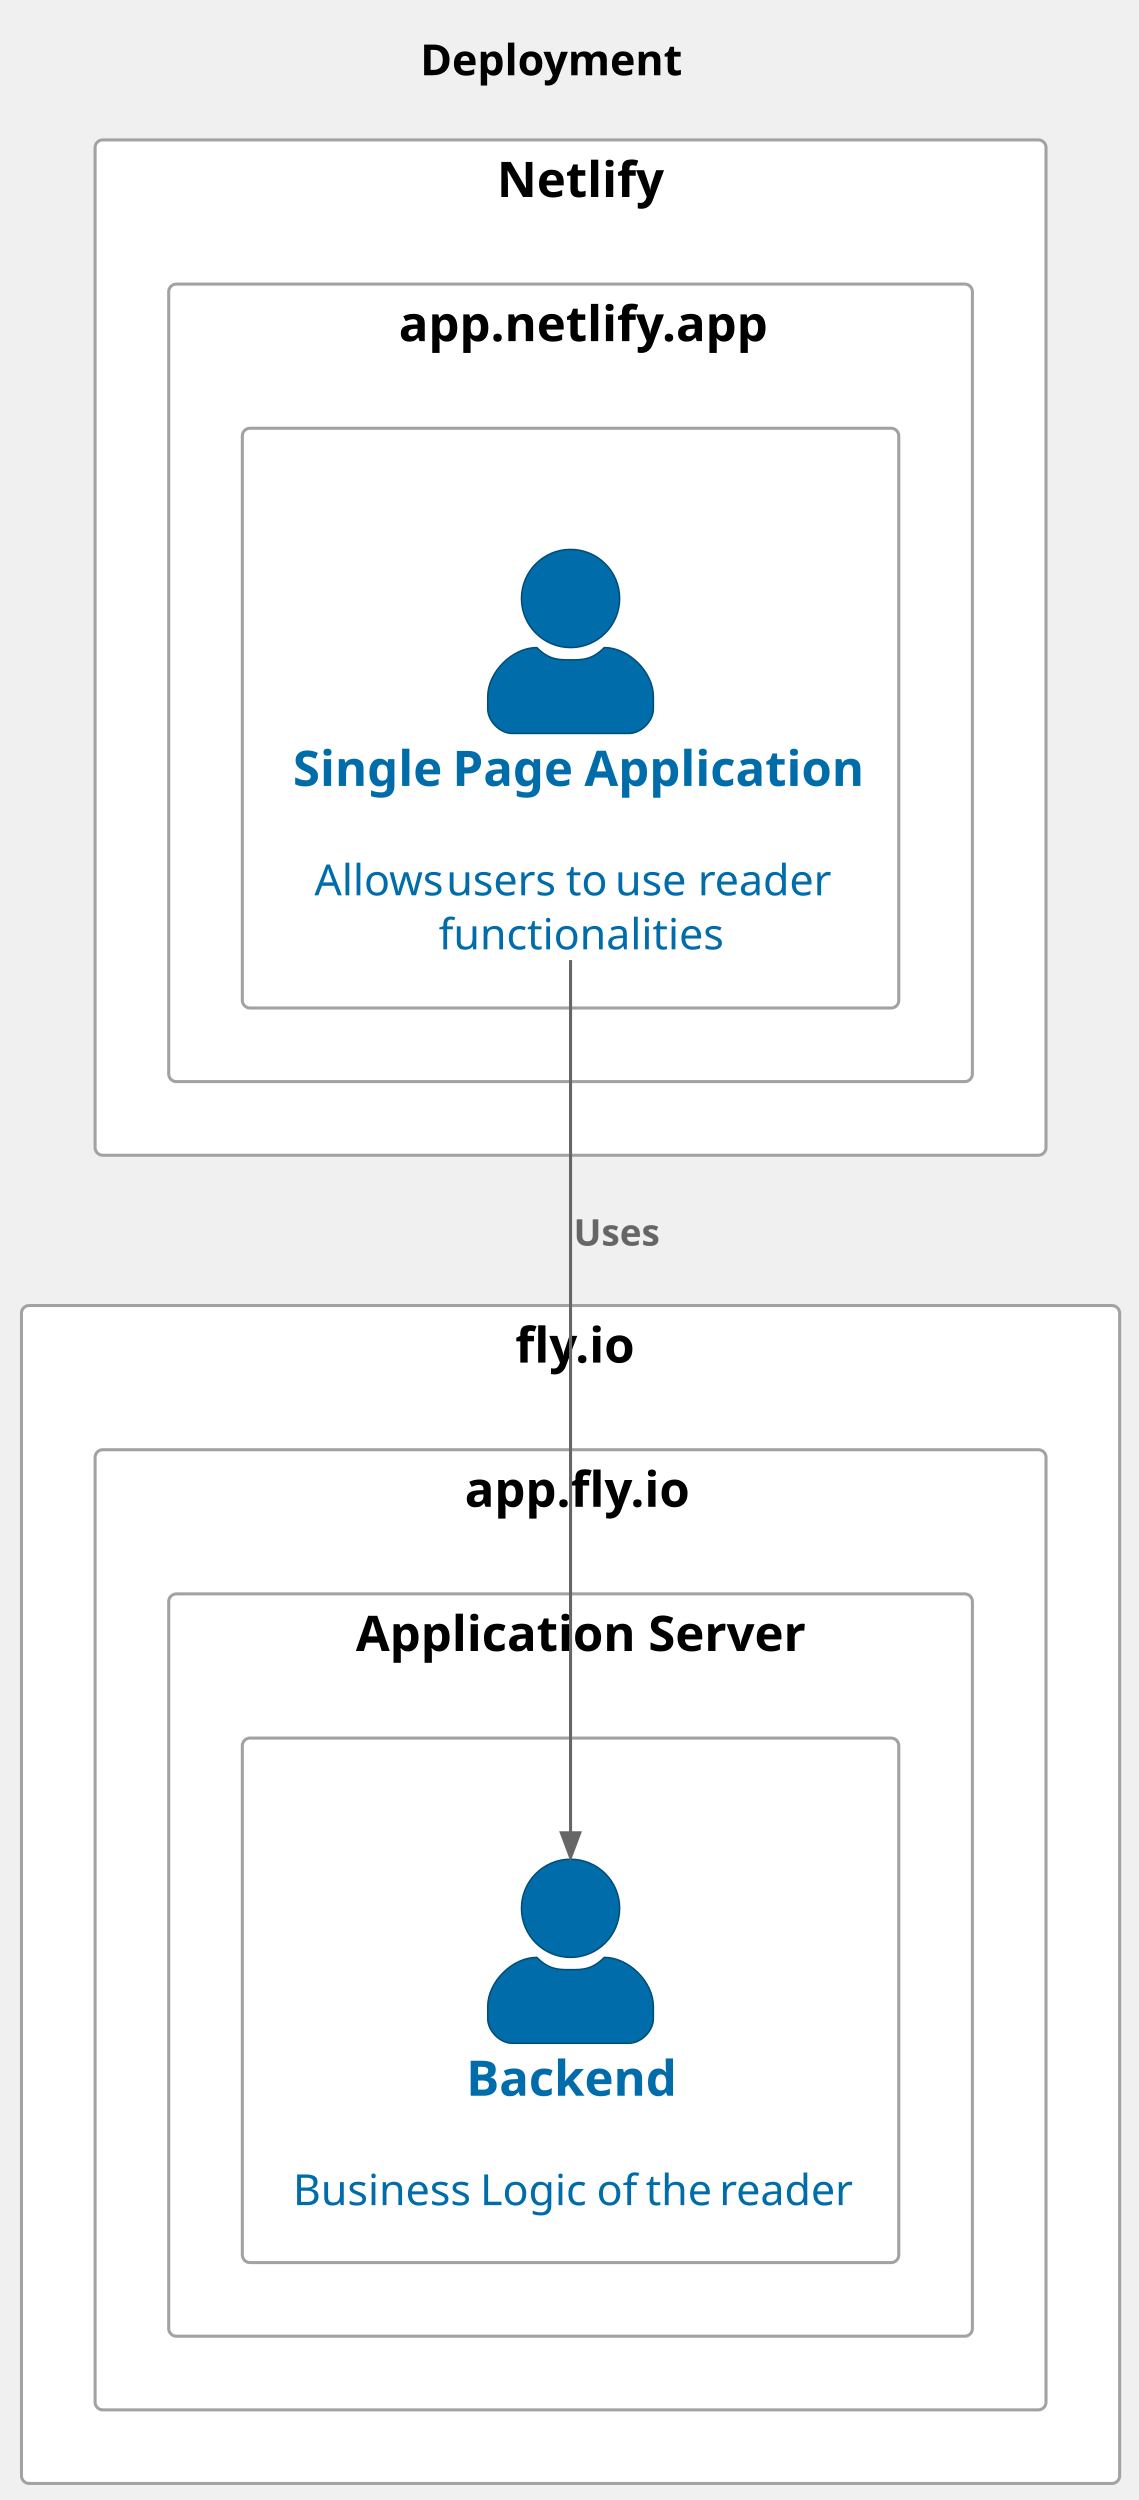
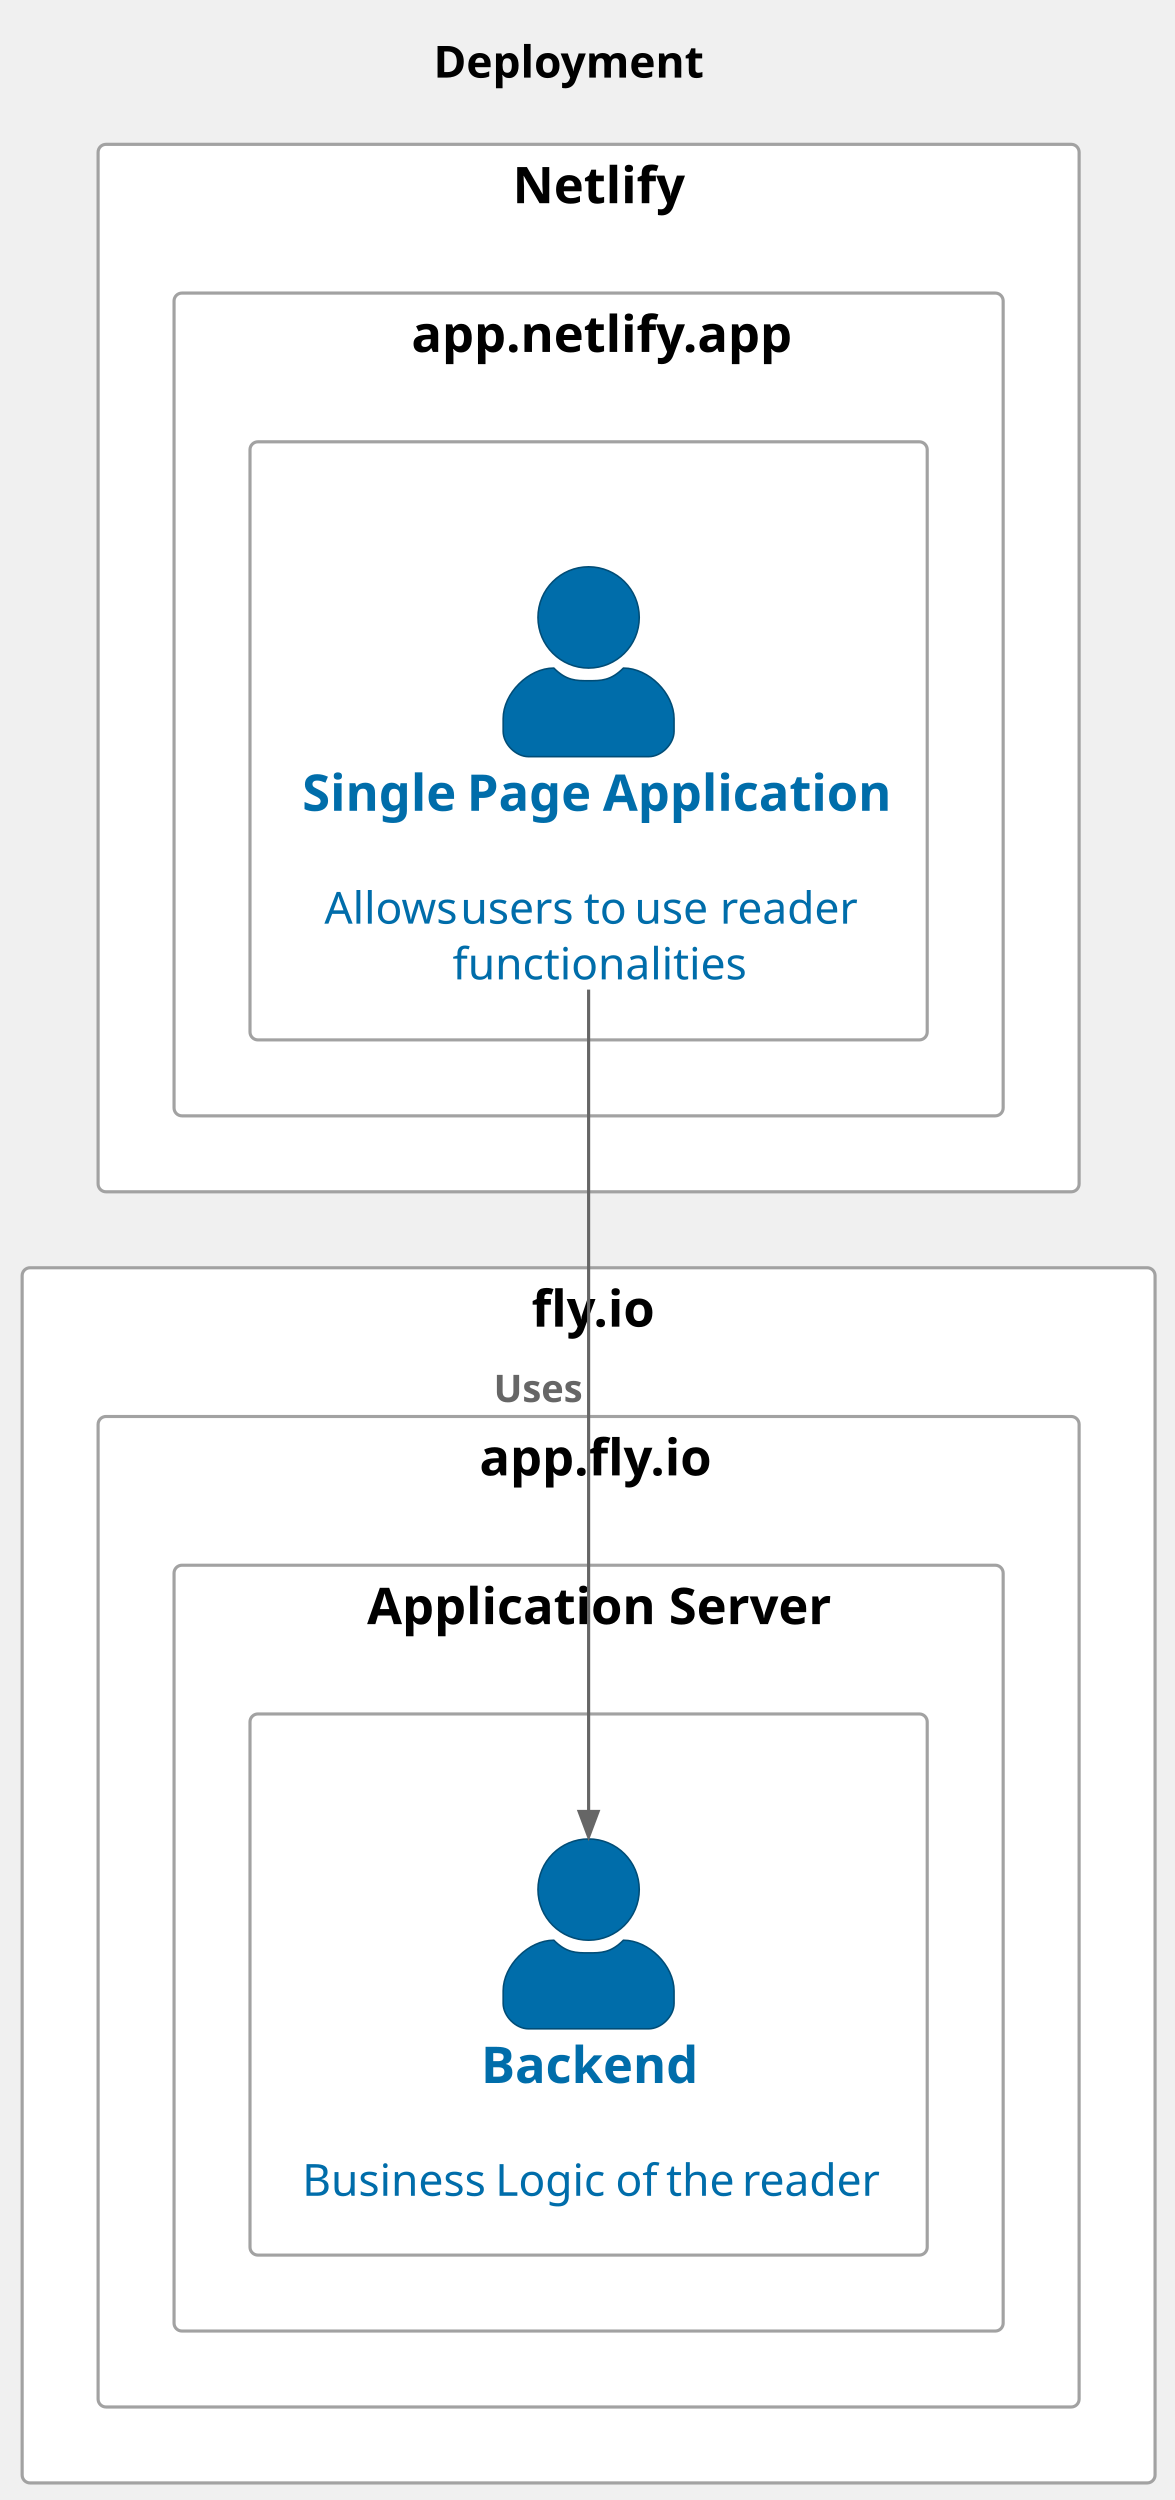
- <svg xmlns="http://www.w3.org/2000/svg" contentStyleType="text/css" height="815px" preserveAspectRatio="none" style="width:371px;height:815px;background:#FFFFFF;" version="1.1" viewBox="0 0 371 815" width="371px" zoomAndPan="magnify">
+ <svg xmlns="http://www.w3.org/2000/svg" contentStyleType="text/css" height="790px" preserveAspectRatio="none" style="width:371px;height:790px;background:#FFFFFF;" version="1.1" viewBox="0 0 371 790" width="371px" zoomAndPan="magnify">
  <defs />
  <g>
    <text fill="#000000" font-family="sans-serif" font-size="14" font-weight="bold" lengthAdjust="spacing" textLength="83" x="137" y="24.533">Deployment</text>
    <g id="cluster_DeploymentNode_netlify">
      <rect fill="#FFFFFF" height="331" rx="2.5" ry="2.5" style="stroke:#A2A2A2;stroke-width:1.0;" width="310" x="31" y="45.609" />
      <text fill="#000000" font-family="sans-serif" font-size="16" font-weight="bold" lengthAdjust="spacing" textLength="48" x="162" y="64.219">Netlify</text>
    </g>
    <g id="cluster_DeploymentNode_app_netlify_app">
      <rect fill="#FFFFFF" height="260" rx="2.5" ry="2.5" style="stroke:#A2A2A2;stroke-width:1.0;" width="262" x="55" y="92.609" />
      <text fill="#000000" font-family="sans-serif" font-size="16" font-weight="bold" lengthAdjust="spacing" textLength="112" x="130" y="111.219">app.netlify.app</text>
    </g>
-     <g id="cluster_ContainerInstance_auto_6bfcc307_82bf_4bfe_a91c_171d311d76a3">
+     <g id="cluster_ContainerInstance_auto_f6dba2c1_cb8d_4345_8893_cdeebf4f0aaf">
      <rect fill="#FFFFFF" height="189" rx="2.5" ry="2.5" style="stroke:#A2A2A2;stroke-width:1.0;" width="214" x="79" y="139.609" />
      <text fill="#000000" font-family="sans-serif" font-size="16" font-weight="bold" lengthAdjust="spacing" textLength="4" x="184" y="158.219"> </text>
    </g>
    <g id="cluster_DeploymentNode_fly_io">
-       <rect fill="#FFFFFF" height="384" rx="2.5" ry="2.5" style="stroke:#A2A2A2;stroke-width:1.0;" width="358" x="7" y="425.609" />
-       <text fill="#000000" font-family="sans-serif" font-size="16" font-weight="bold" lengthAdjust="spacing" textLength="36" x="168" y="444.219">fly.io</text>
+       <rect fill="#FFFFFF" height="384" rx="2.5" ry="2.5" style="stroke:#A2A2A2;stroke-width:1.0;" width="358" x="7" y="400.609" />
+       <text fill="#000000" font-family="sans-serif" font-size="16" font-weight="bold" lengthAdjust="spacing" textLength="36" x="168" y="419.219">fly.io</text>
    </g>
    <g id="cluster_DeploymentNode_app_fly_io">
-       <rect fill="#FFFFFF" height="313" rx="2.5" ry="2.5" style="stroke:#A2A2A2;stroke-width:1.0;" width="310" x="31" y="472.609" />
-       <text fill="#000000" font-family="sans-serif" font-size="16" font-weight="bold" lengthAdjust="spacing" textLength="69" x="151.5" y="491.219">app.fly.io</text>
+       <rect fill="#FFFFFF" height="313" rx="2.5" ry="2.5" style="stroke:#A2A2A2;stroke-width:1.0;" width="310" x="31" y="447.609" />
+       <text fill="#000000" font-family="sans-serif" font-size="16" font-weight="bold" lengthAdjust="spacing" textLength="69" x="151.5" y="466.219">app.fly.io</text>
    </g>
    <g id="cluster_DeploymentNode_Application_Server">
-       <rect fill="#FFFFFF" height="242" rx="2.5" ry="2.5" style="stroke:#A2A2A2;stroke-width:1.0;" width="262" x="55" y="519.609" />
-       <text fill="#000000" font-family="sans-serif" font-size="16" font-weight="bold" lengthAdjust="spacing" textLength="140" x="116" y="538.219">Application Server</text>
+       <rect fill="#FFFFFF" height="242" rx="2.5" ry="2.5" style="stroke:#A2A2A2;stroke-width:1.0;" width="262" x="55" y="494.609" />
+       <text fill="#000000" font-family="sans-serif" font-size="16" font-weight="bold" lengthAdjust="spacing" textLength="140" x="116" y="513.219">Application Server</text>
    </g>
-     <g id="cluster_ContainerInstance_auto_67053f13_164f_447c_aaf7_50cd60a77b6c">
-       <rect fill="#FFFFFF" height="171" rx="2.5" ry="2.5" style="stroke:#A2A2A2;stroke-width:1.0;" width="214" x="79" y="566.609" />
-       <text fill="#000000" font-family="sans-serif" font-size="16" font-weight="bold" lengthAdjust="spacing" textLength="4" x="184" y="585.219"> </text>
+     <g id="cluster_ContainerInstance_auto_7bf31898_075c_4c4c_bad8_4e79b4939507">
+       <rect fill="#FFFFFF" height="171" rx="2.5" ry="2.5" style="stroke:#A2A2A2;stroke-width:1.0;" width="214" x="79" y="541.609" />
+       <text fill="#000000" font-family="sans-serif" font-size="16" font-weight="bold" lengthAdjust="spacing" textLength="4" x="184" y="560.219"> </text>
    </g>
    <g id="elem_Container_reader_frontend">
      <ellipse cx="186" cy="195.109" fill="#006DAA" rx="16" ry="16" style="stroke:#004C76;stroke-width:0.5;" />
      <path d="M186,215.109 C190,215.109 193,215.109 197,211.109 C205,211.109 213,219.109 213,227.109 L213,231.109 C213,235.109 209,239.109 205,239.109 L167,239.109 C163,239.109 159,235.109 159,231.109 L159,227.109 C159,219.109 167,211.109 175,211.109 C179,215.109 182,215.109 186,215.109 " fill="#006DAA" style="stroke:#004C76;stroke-width:0.5;" />
      <text fill="#006DAA" font-family="sans-serif" font-size="16" font-weight="bold" lengthAdjust="spacing" textLength="48" x="95.5" y="256.219">Single</text>
      <text fill="#006DAA" font-family="sans-serif" font-size="16" font-weight="bold" lengthAdjust="spacing" textLength="4" x="143.5" y="256.219"> </text>
      <text fill="#006DAA" font-family="sans-serif" font-size="16" font-weight="bold" lengthAdjust="spacing" textLength="39" x="147.5" y="256.219">Page</text>
      <text fill="#006DAA" font-family="sans-serif" font-size="16" font-weight="bold" lengthAdjust="spacing" textLength="4" x="186.5" y="256.219"> </text>
      <text fill="#006DAA" font-family="sans-serif" font-size="16" font-weight="bold" lengthAdjust="spacing" textLength="86" x="190.5" y="256.219">Application</text>
      <text fill="#006DAA" font-family="sans-serif" font-size="14" lengthAdjust="spacing" textLength="4" x="184" y="274.268"> </text>
      <text fill="#006DAA" font-family="sans-serif" font-size="14" lengthAdjust="spacing" textLength="39" x="102.5" y="291.877">Allows</text>
      <text fill="#006DAA" font-family="sans-serif" font-size="14" lengthAdjust="spacing" textLength="4" x="141.5" y="291.877"> </text>
      <text fill="#006DAA" font-family="sans-serif" font-size="14" lengthAdjust="spacing" textLength="35" x="145.5" y="291.877">users</text>
      <text fill="#006DAA" font-family="sans-serif" font-size="14" lengthAdjust="spacing" textLength="4" x="180.5" y="291.877"> </text>
      <text fill="#006DAA" font-family="sans-serif" font-size="14" lengthAdjust="spacing" textLength="12" x="184.5" y="291.877">to</text>
      <text fill="#006DAA" font-family="sans-serif" font-size="14" lengthAdjust="spacing" textLength="4" x="196.5" y="291.877"> </text>
      <text fill="#006DAA" font-family="sans-serif" font-size="14" lengthAdjust="spacing" textLength="23" x="200.5" y="291.877">use</text>
      <text fill="#006DAA" font-family="sans-serif" font-size="14" lengthAdjust="spacing" textLength="4" x="223.5" y="291.877"> </text>
      <text fill="#006DAA" font-family="sans-serif" font-size="14" lengthAdjust="spacing" textLength="42" x="227.5" y="291.877">reader</text>
      <text fill="#006DAA" font-family="sans-serif" font-size="14" lengthAdjust="spacing" textLength="86" x="143" y="309.486">functionalities</text>
    </g>
    <g id="elem_Container_reader_backend">
-       <ellipse cx="186" cy="622.109" fill="#006DAA" rx="16" ry="16" style="stroke:#004C76;stroke-width:0.5;" />
-       <path d="M186,642.109 C190,642.109 193,642.109 197,638.109 C205,638.109 213,646.109 213,654.109 L213,658.109 C213,662.109 209,666.109 205,666.109 L167,666.109 C163,666.109 159,662.109 159,658.109 L159,654.109 C159,646.109 167,638.109 175,638.109 C179,642.109 182,642.109 186,642.109 " fill="#006DAA" style="stroke:#004C76;stroke-width:0.5;" />
-       <text fill="#006DAA" font-family="sans-serif" font-size="16" font-weight="bold" lengthAdjust="spacing" textLength="68" x="152" y="683.219">Backend</text>
-       <text fill="#006DAA" font-family="sans-serif" font-size="14" lengthAdjust="spacing" textLength="4" x="184" y="701.268"> </text>
-       <text fill="#006DAA" font-family="sans-serif" font-size="14" lengthAdjust="spacing" textLength="57" x="95.5" y="718.877">Business</text>
-       <text fill="#006DAA" font-family="sans-serif" font-size="14" lengthAdjust="spacing" textLength="4" x="152.5" y="718.877"> </text>
-       <text fill="#006DAA" font-family="sans-serif" font-size="14" lengthAdjust="spacing" textLength="34" x="156.5" y="718.877">Logic</text>
-       <text fill="#006DAA" font-family="sans-serif" font-size="14" lengthAdjust="spacing" textLength="4" x="190.5" y="718.877"> </text>
-       <text fill="#006DAA" font-family="sans-serif" font-size="14" lengthAdjust="spacing" textLength="12" x="194.5" y="718.877">of</text>
-       <text fill="#006DAA" font-family="sans-serif" font-size="14" lengthAdjust="spacing" textLength="4" x="206.5" y="718.877"> </text>
-       <text fill="#006DAA" font-family="sans-serif" font-size="14" lengthAdjust="spacing" textLength="20" x="210.5" y="718.877">the</text>
-       <text fill="#006DAA" font-family="sans-serif" font-size="14" lengthAdjust="spacing" textLength="4" x="230.5" y="718.877"> </text>
-       <text fill="#006DAA" font-family="sans-serif" font-size="14" lengthAdjust="spacing" textLength="42" x="234.5" y="718.877">reader</text>
+       <ellipse cx="186" cy="597.109" fill="#006DAA" rx="16" ry="16" style="stroke:#004C76;stroke-width:0.5;" />
+       <path d="M186,617.109 C190,617.109 193,617.109 197,613.109 C205,613.109 213,621.109 213,629.109 L213,633.109 C213,637.109 209,641.109 205,641.109 L167,641.109 C163,641.109 159,637.109 159,633.109 L159,629.109 C159,621.109 167,613.109 175,613.109 C179,617.109 182,617.109 186,617.109 " fill="#006DAA" style="stroke:#004C76;stroke-width:0.5;" />
+       <text fill="#006DAA" font-family="sans-serif" font-size="16" font-weight="bold" lengthAdjust="spacing" textLength="68" x="152" y="658.219">Backend</text>
+       <text fill="#006DAA" font-family="sans-serif" font-size="14" lengthAdjust="spacing" textLength="4" x="184" y="676.268"> </text>
+       <text fill="#006DAA" font-family="sans-serif" font-size="14" lengthAdjust="spacing" textLength="57" x="95.5" y="693.877">Business</text>
+       <text fill="#006DAA" font-family="sans-serif" font-size="14" lengthAdjust="spacing" textLength="4" x="152.5" y="693.877"> </text>
+       <text fill="#006DAA" font-family="sans-serif" font-size="14" lengthAdjust="spacing" textLength="34" x="156.5" y="693.877">Logic</text>
+       <text fill="#006DAA" font-family="sans-serif" font-size="14" lengthAdjust="spacing" textLength="4" x="190.5" y="693.877"> </text>
+       <text fill="#006DAA" font-family="sans-serif" font-size="14" lengthAdjust="spacing" textLength="12" x="194.5" y="693.877">of</text>
+       <text fill="#006DAA" font-family="sans-serif" font-size="14" lengthAdjust="spacing" textLength="4" x="206.5" y="693.877"> </text>
+       <text fill="#006DAA" font-family="sans-serif" font-size="14" lengthAdjust="spacing" textLength="20" x="210.5" y="693.877">the</text>
+       <text fill="#006DAA" font-family="sans-serif" font-size="14" lengthAdjust="spacing" textLength="4" x="230.5" y="693.877"> </text>
+       <text fill="#006DAA" font-family="sans-serif" font-size="14" lengthAdjust="spacing" textLength="42" x="234.5" y="693.877">reader</text>
    </g>
    <g id="link_Container_reader_frontend_Container_reader_backend">
-       <path d="M186,312.989 C186,393.849 186,521.089 186,597.499 " fill="none" id="Container_reader_frontend-to-Container_reader_backend" style="stroke:#666666;stroke-width:1.0;" />
-       <polygon fill="#666666" points="186,605.499,189,597.499,183,597.499,186,605.499" style="stroke:#666666;stroke-width:1.0;" />
-       <text fill="#666666" font-family="sans-serif" font-size="12" font-weight="bold" lengthAdjust="spacing" textLength="29" x="187" y="406.066">Uses</text>
+       <path d="M186,312.719 C186,388.029 186,500.969 186,572.419 " fill="none" id="Container_reader_frontend-to-Container_reader_backend" style="stroke:#666666;stroke-width:1.0;" />
+       <polygon fill="#666666" points="186,580.419,189,572.419,183,572.419,186,580.419" style="stroke:#666666;stroke-width:1.0;" />
+       <text fill="#666666" font-family="sans-serif" font-size="12" font-weight="bold" lengthAdjust="spacing" textLength="29" x="156" y="443.026">Uses</text>
    </g>
  </g>
</svg>
